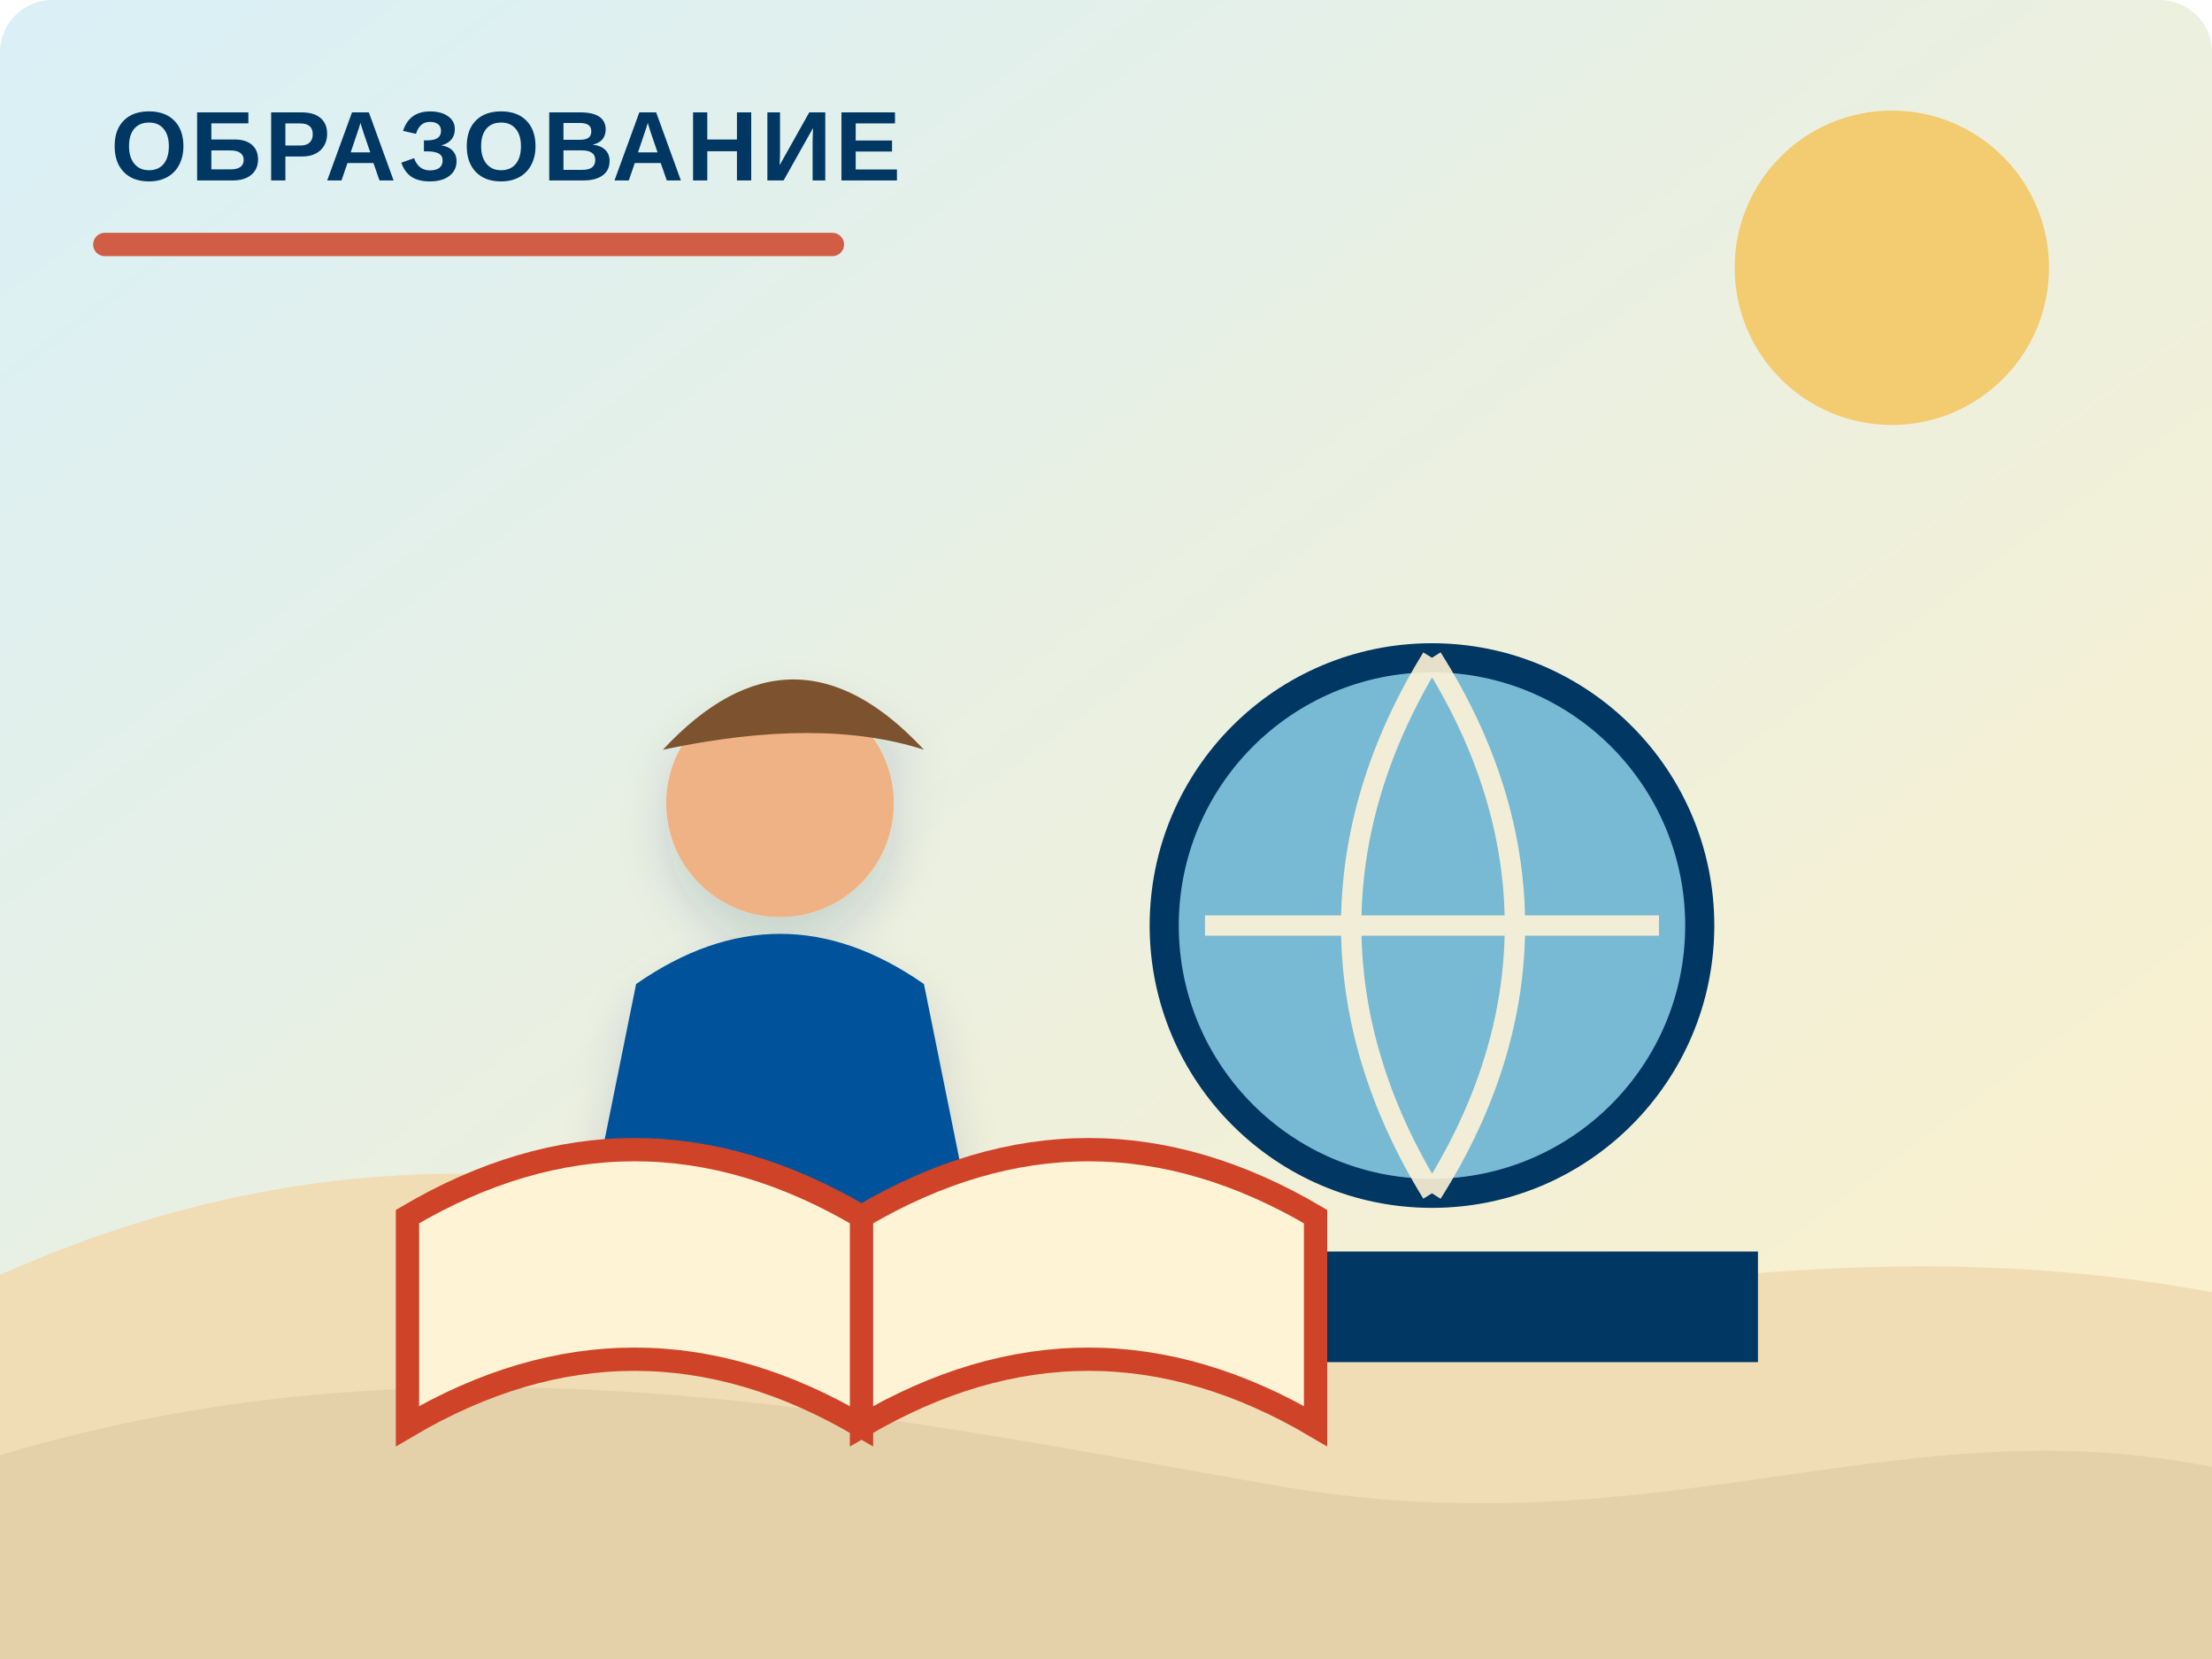
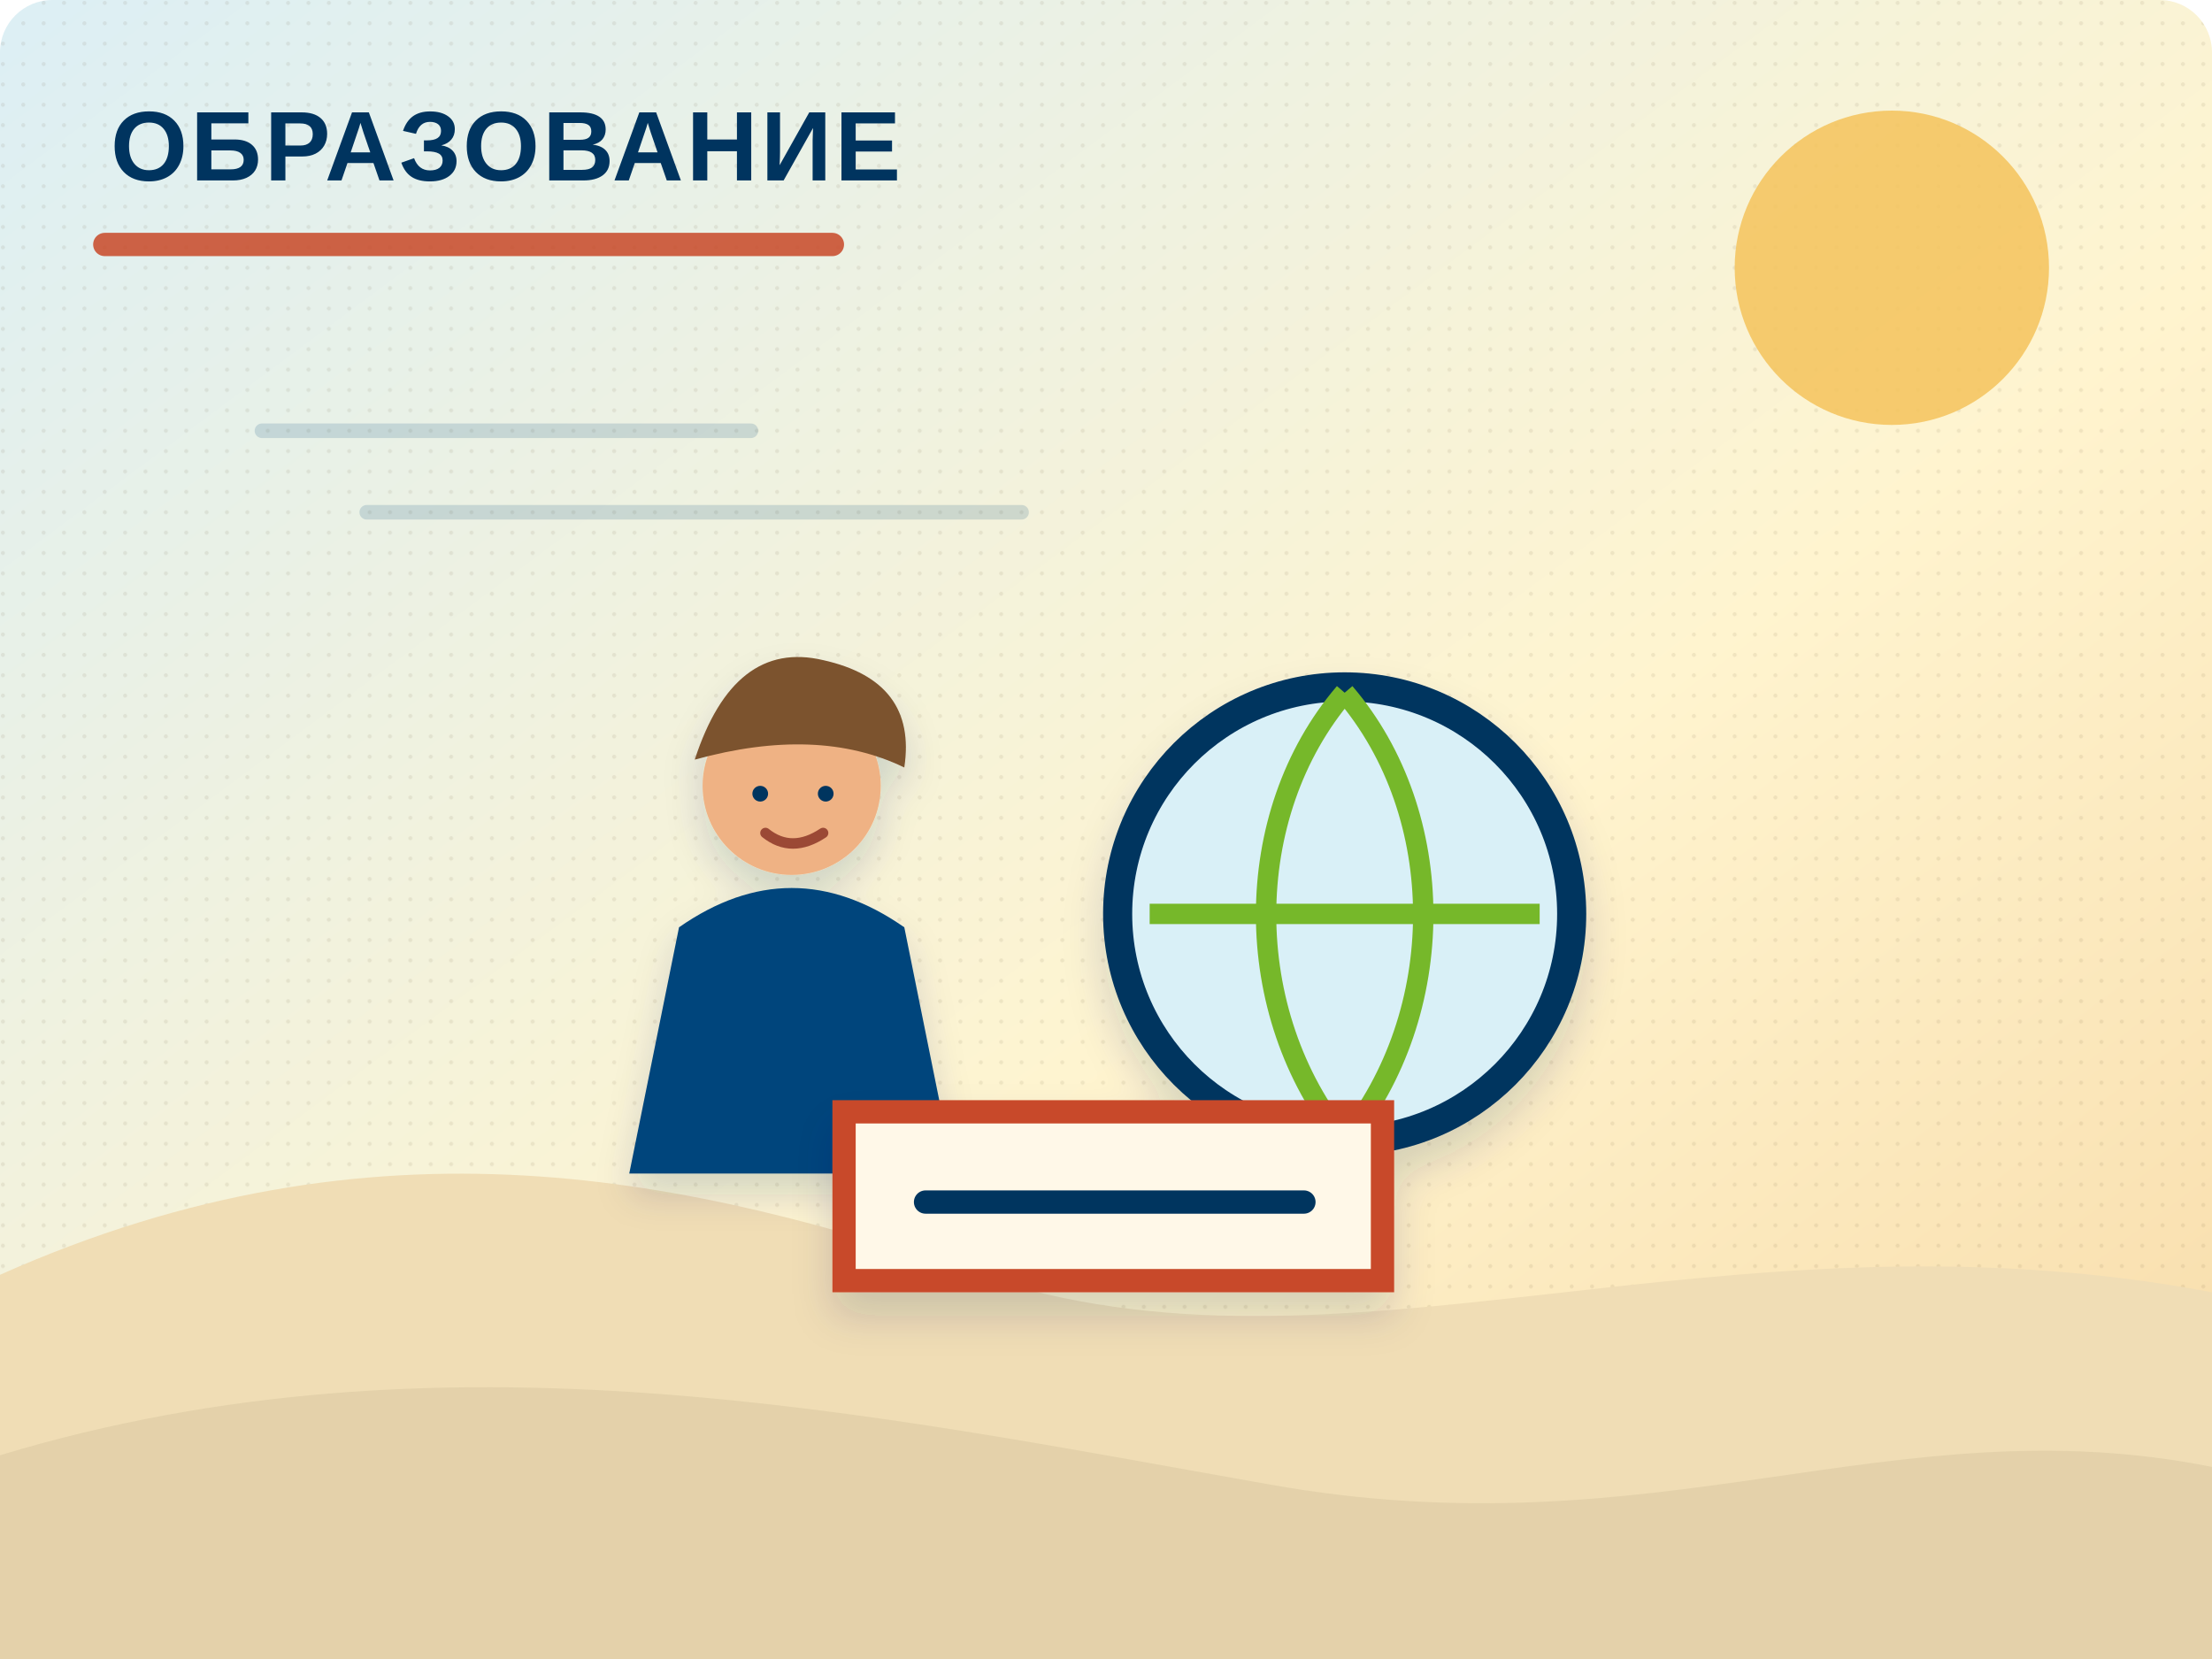
<svg xmlns="http://www.w3.org/2000/svg" width="760" height="570" viewBox="0 0 760 570" role="img" aria-hidden="true">
  <defs>
    <linearGradient id="sky" x1="0" x2="1" y1="0" y2="1">
-       <stop stop-color="#d9f0f7" />
-       <stop offset="1" stop-color="#fff0c7" />
+       <stop stop-color="#dceff5" />
+       <stop offset=".58" stop-color="#fff4cf" />
+       <stop offset="1" stop-color="#f7d9a5" />
    </linearGradient>
    <linearGradient id="blue" x1="0" x2="1">
-       <stop stop-color="#003763" />
-       <stop offset="1" stop-color="#0060ad" />
+       <stop stop-color="#00345f" />
+       <stop offset="1" stop-color="#00457c" />
    </linearGradient>
    <filter id="sh" x="-20%" y="-20%" width="140%" height="140%">
-       <feDropShadow dx="0" dy="8" stdDeviation="7" flood-color="#003763" flood-opacity=".15" />
+       <feDropShadow dx="0" dy="8" stdDeviation="7" flood-color="#00345f" flood-opacity=".16" />
    </filter>
+     <pattern id="grain" width="7" height="7" patternUnits="userSpaceOnUse">
+       <circle cx="1" cy="1" r=".7" fill="#5a4326" opacity=".16" />
+     </pattern>
  </defs>
  <rect width="760" height="570" rx="18" fill="url(#sky)" />
-   <circle cx="650" cy="92" r="54" fill="#f4c45d" opacity=".85" />
+   <rect width="760" height="570" rx="18" fill="url(#grain)" opacity=".55" />
+   <circle cx="650" cy="92" r="54" fill="#f4c45d" opacity=".86" />
  <path d="M0 438 C130 380 238 405 336 438 C460 480 590 412 760 444 L760 570 L0 570Z" fill="#f0ddb5" />
  <path d="M0 500 C152 454 300 486 436 510 C570 534 650 482 760 504 L760 570 L0 570Z" fill="#d4c49d" opacity=".45" />
-   <g transform="translate(268 276) scale(1.15)" filter="url(#sh)">
+   <path d="M90 148 h168 m-132 28 h225" stroke="#00457c" stroke-width="5" stroke-linecap="round" opacity=".16" />
+   <g transform="translate(272 270) scale(0.9)" filter="url(#sh)">
    <circle cx="0" cy="0" r="34" fill="#efb284" />
-     <path d="M-43 54 Q0 24 43 54 L62 148 H-62Z" fill="#00539b" />
-     <path d="M-35 -16 Q4 -58 43 -16 Q12 -26 -35 -16Z" fill="#7c532d" />
+     <path d="M-43 54 Q0 24 43 54 L62 148 H-62Z" fill="#00457c" />
+     <path d="M-37 -10 Q-22 -56 12 -48 Q48 -40 43 -7 Q10 -23 -37 -10Z" fill="#7c532d" />
+     <circle cx="-12" cy="3" r="3" fill="#00345f" />
+     <circle cx="13" cy="3" r="3" fill="#00345f" />
+     <path d="M-10 18 Q0 26 12 18" stroke="#9b4a35" stroke-width="4" fill="none" stroke-linecap="round" />
  </g>
-   <circle cx="492" cy="318" r="92" fill="#78b9d4" stroke="#003763" stroke-width="10" />
-   <path d="M414 318 H570 M492 226 C455 286 455 350 492 410 M492 226 C530 286 530 350 492 410" stroke="#fff3d6" stroke-width="7" fill="none" opacity=".9" />
-   <path d="M374 430 h230 v38 h-230z" fill="#003763" />
-   <path d="M140 418 q78-46 156 0 v72 q-78-46-156 0z M296 418 q78-46 156 0 v72 q-78-46-156 0z" fill="#fff3d6" stroke="#cf4328" stroke-width="8" />
-   <text x="38" y="62" fill="#003763" font-family="Arial Narrow,Arial,sans-serif" font-size="34" font-weight="900" letter-spacing="1">ОБРАЗОВАНИЕ</text>
-   <path d="M36 84 H286" stroke="#cf4328" stroke-width="8" stroke-linecap="round" opacity=".85" />
+   <g filter="url(#sh)">
+     <circle cx="462" cy="314" r="78" fill="#d9f0f7" stroke="#00345f" stroke-width="10" />
+     <path d="M395 314 h134 M462 238 c-36 42-36 110 0 154 M462 238 c36 42 36 110 0 154" stroke="#76b82a" stroke-width="7" fill="none" />
+     <path d="M290 382 h185 v58 H290z" fill="#fff8e8" stroke="#c84a2a" stroke-width="8" />
+     <path d="M318 413 h130" stroke="#00345f" stroke-width="8" stroke-linecap="round" />
+   </g>
+   <text x="38" y="62" fill="#00345f" font-family="Arial Narrow,Arial,sans-serif" font-size="34" font-weight="900" letter-spacing="1">ОБРАЗОВАНИЕ</text>
+   <path d="M36 84 H286" stroke="#c84a2a" stroke-width="8" stroke-linecap="round" opacity=".86" />
</svg>
